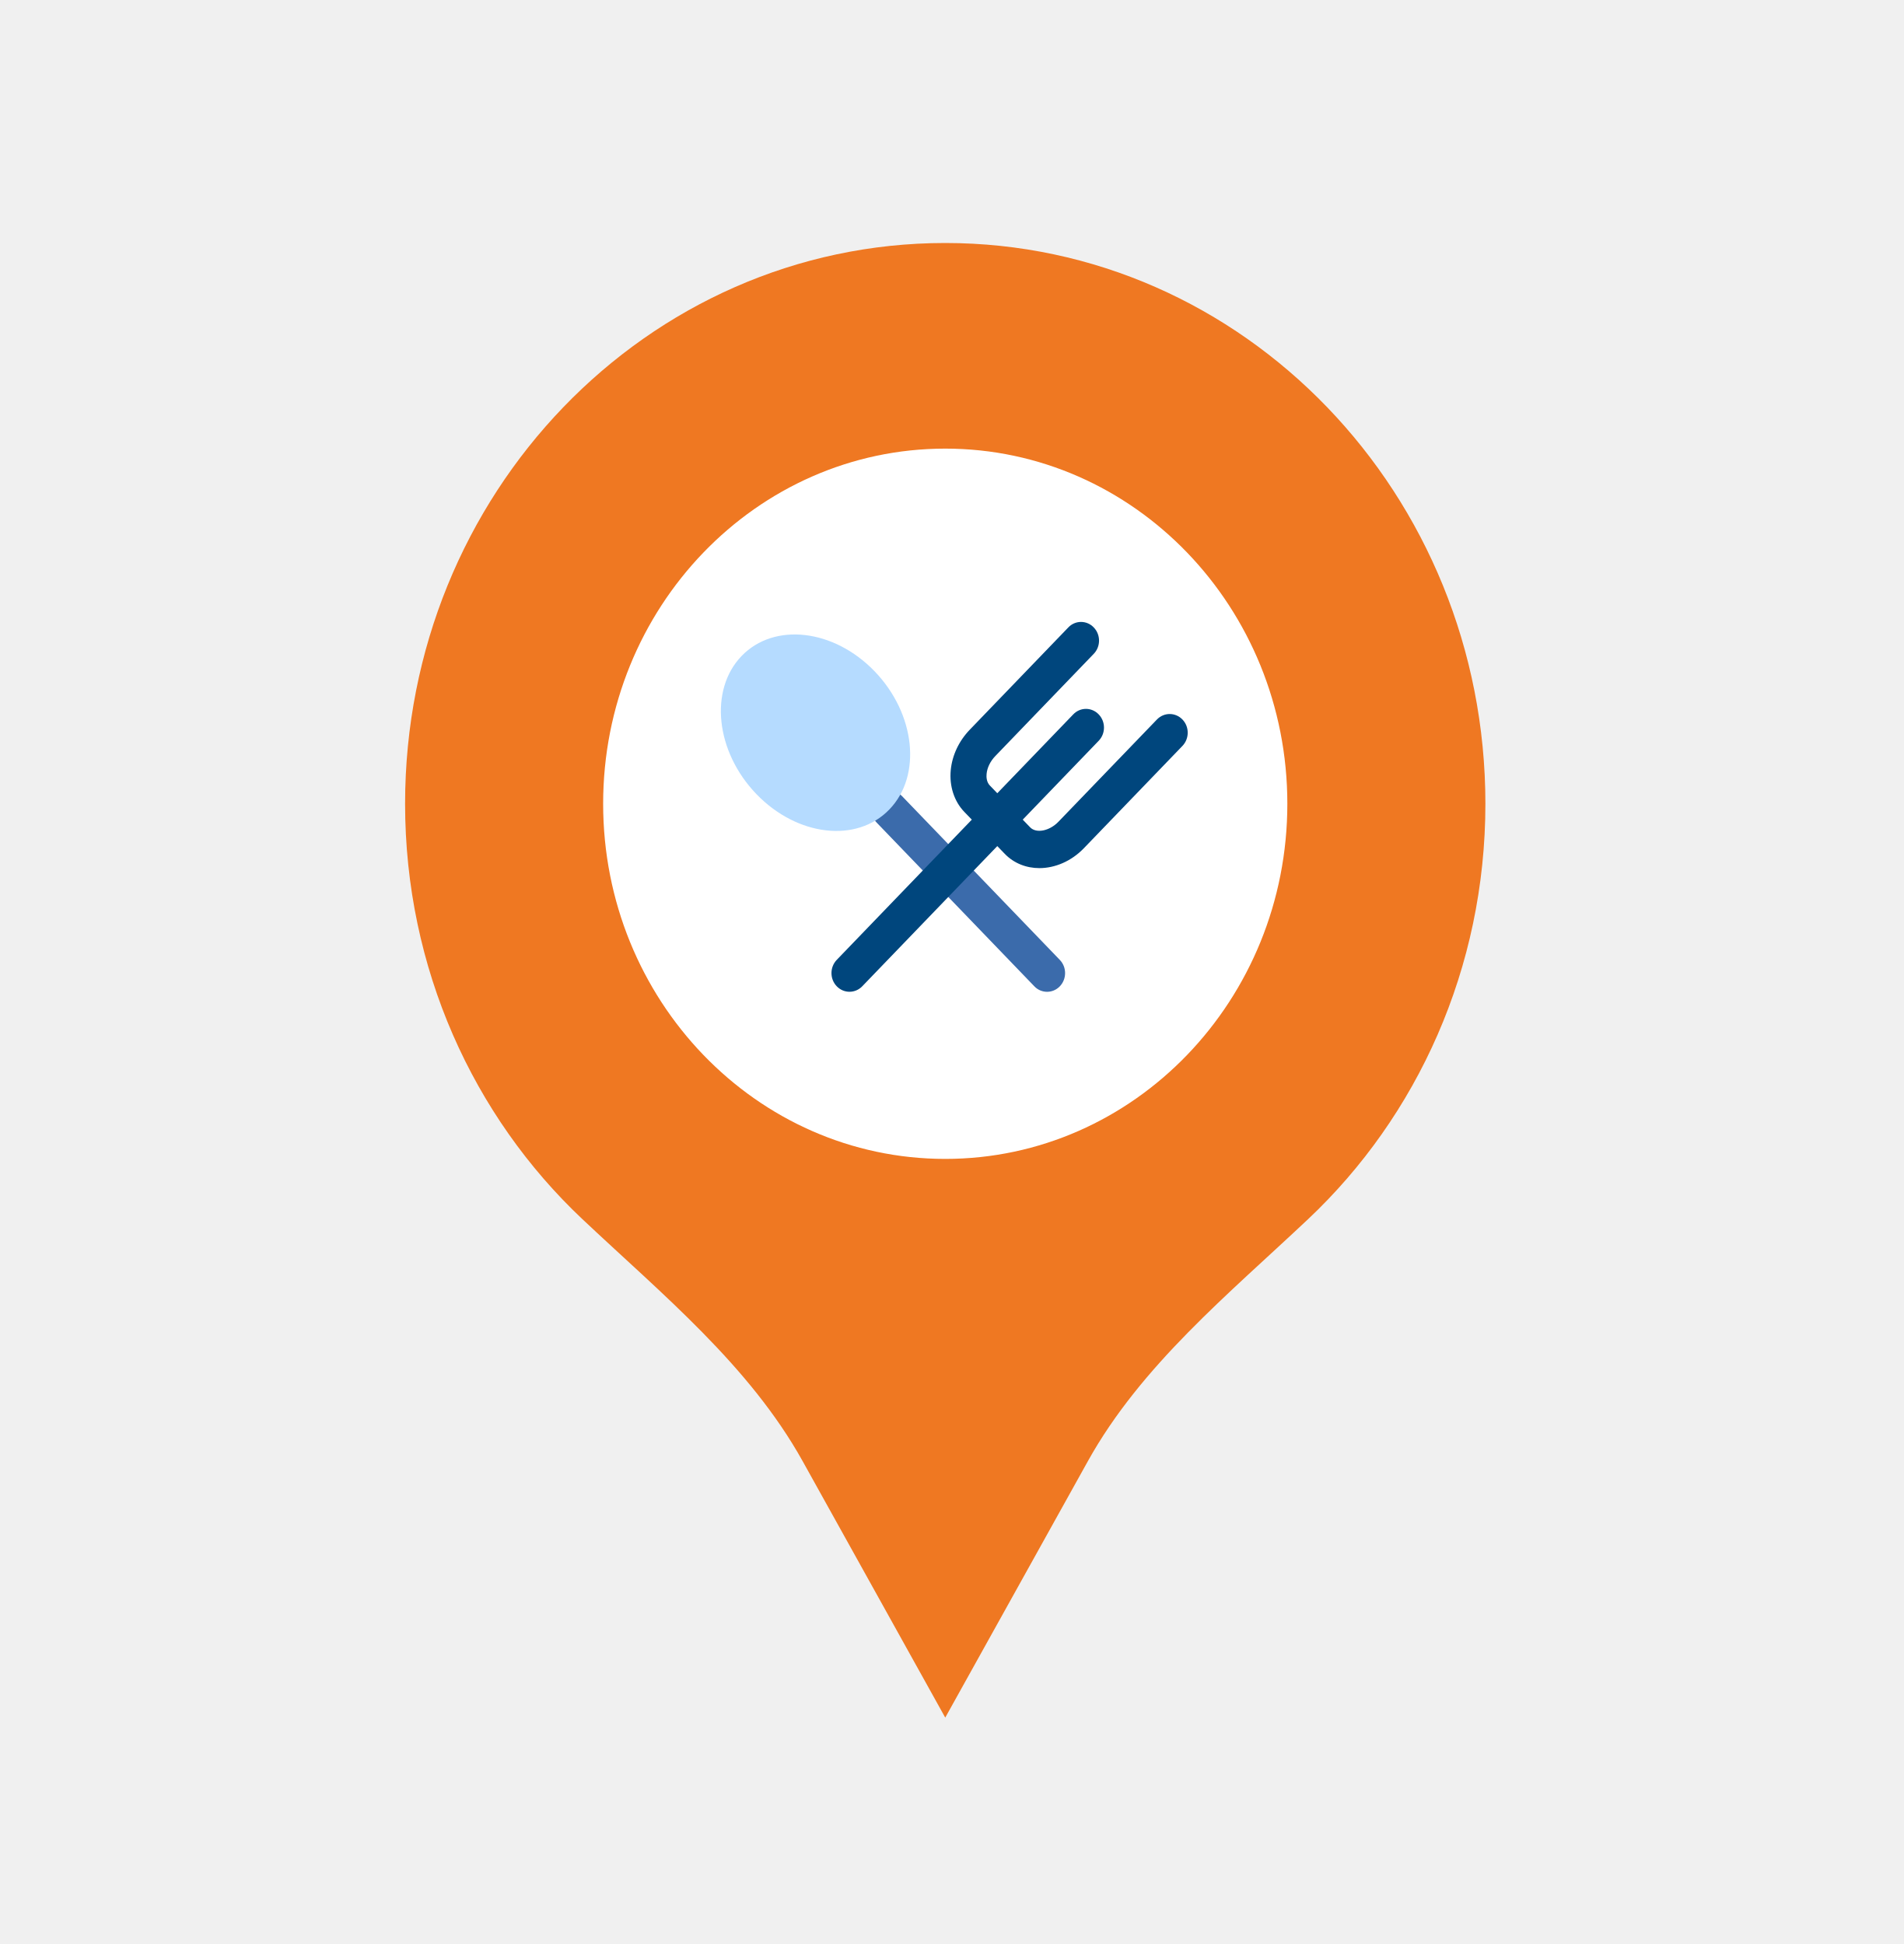
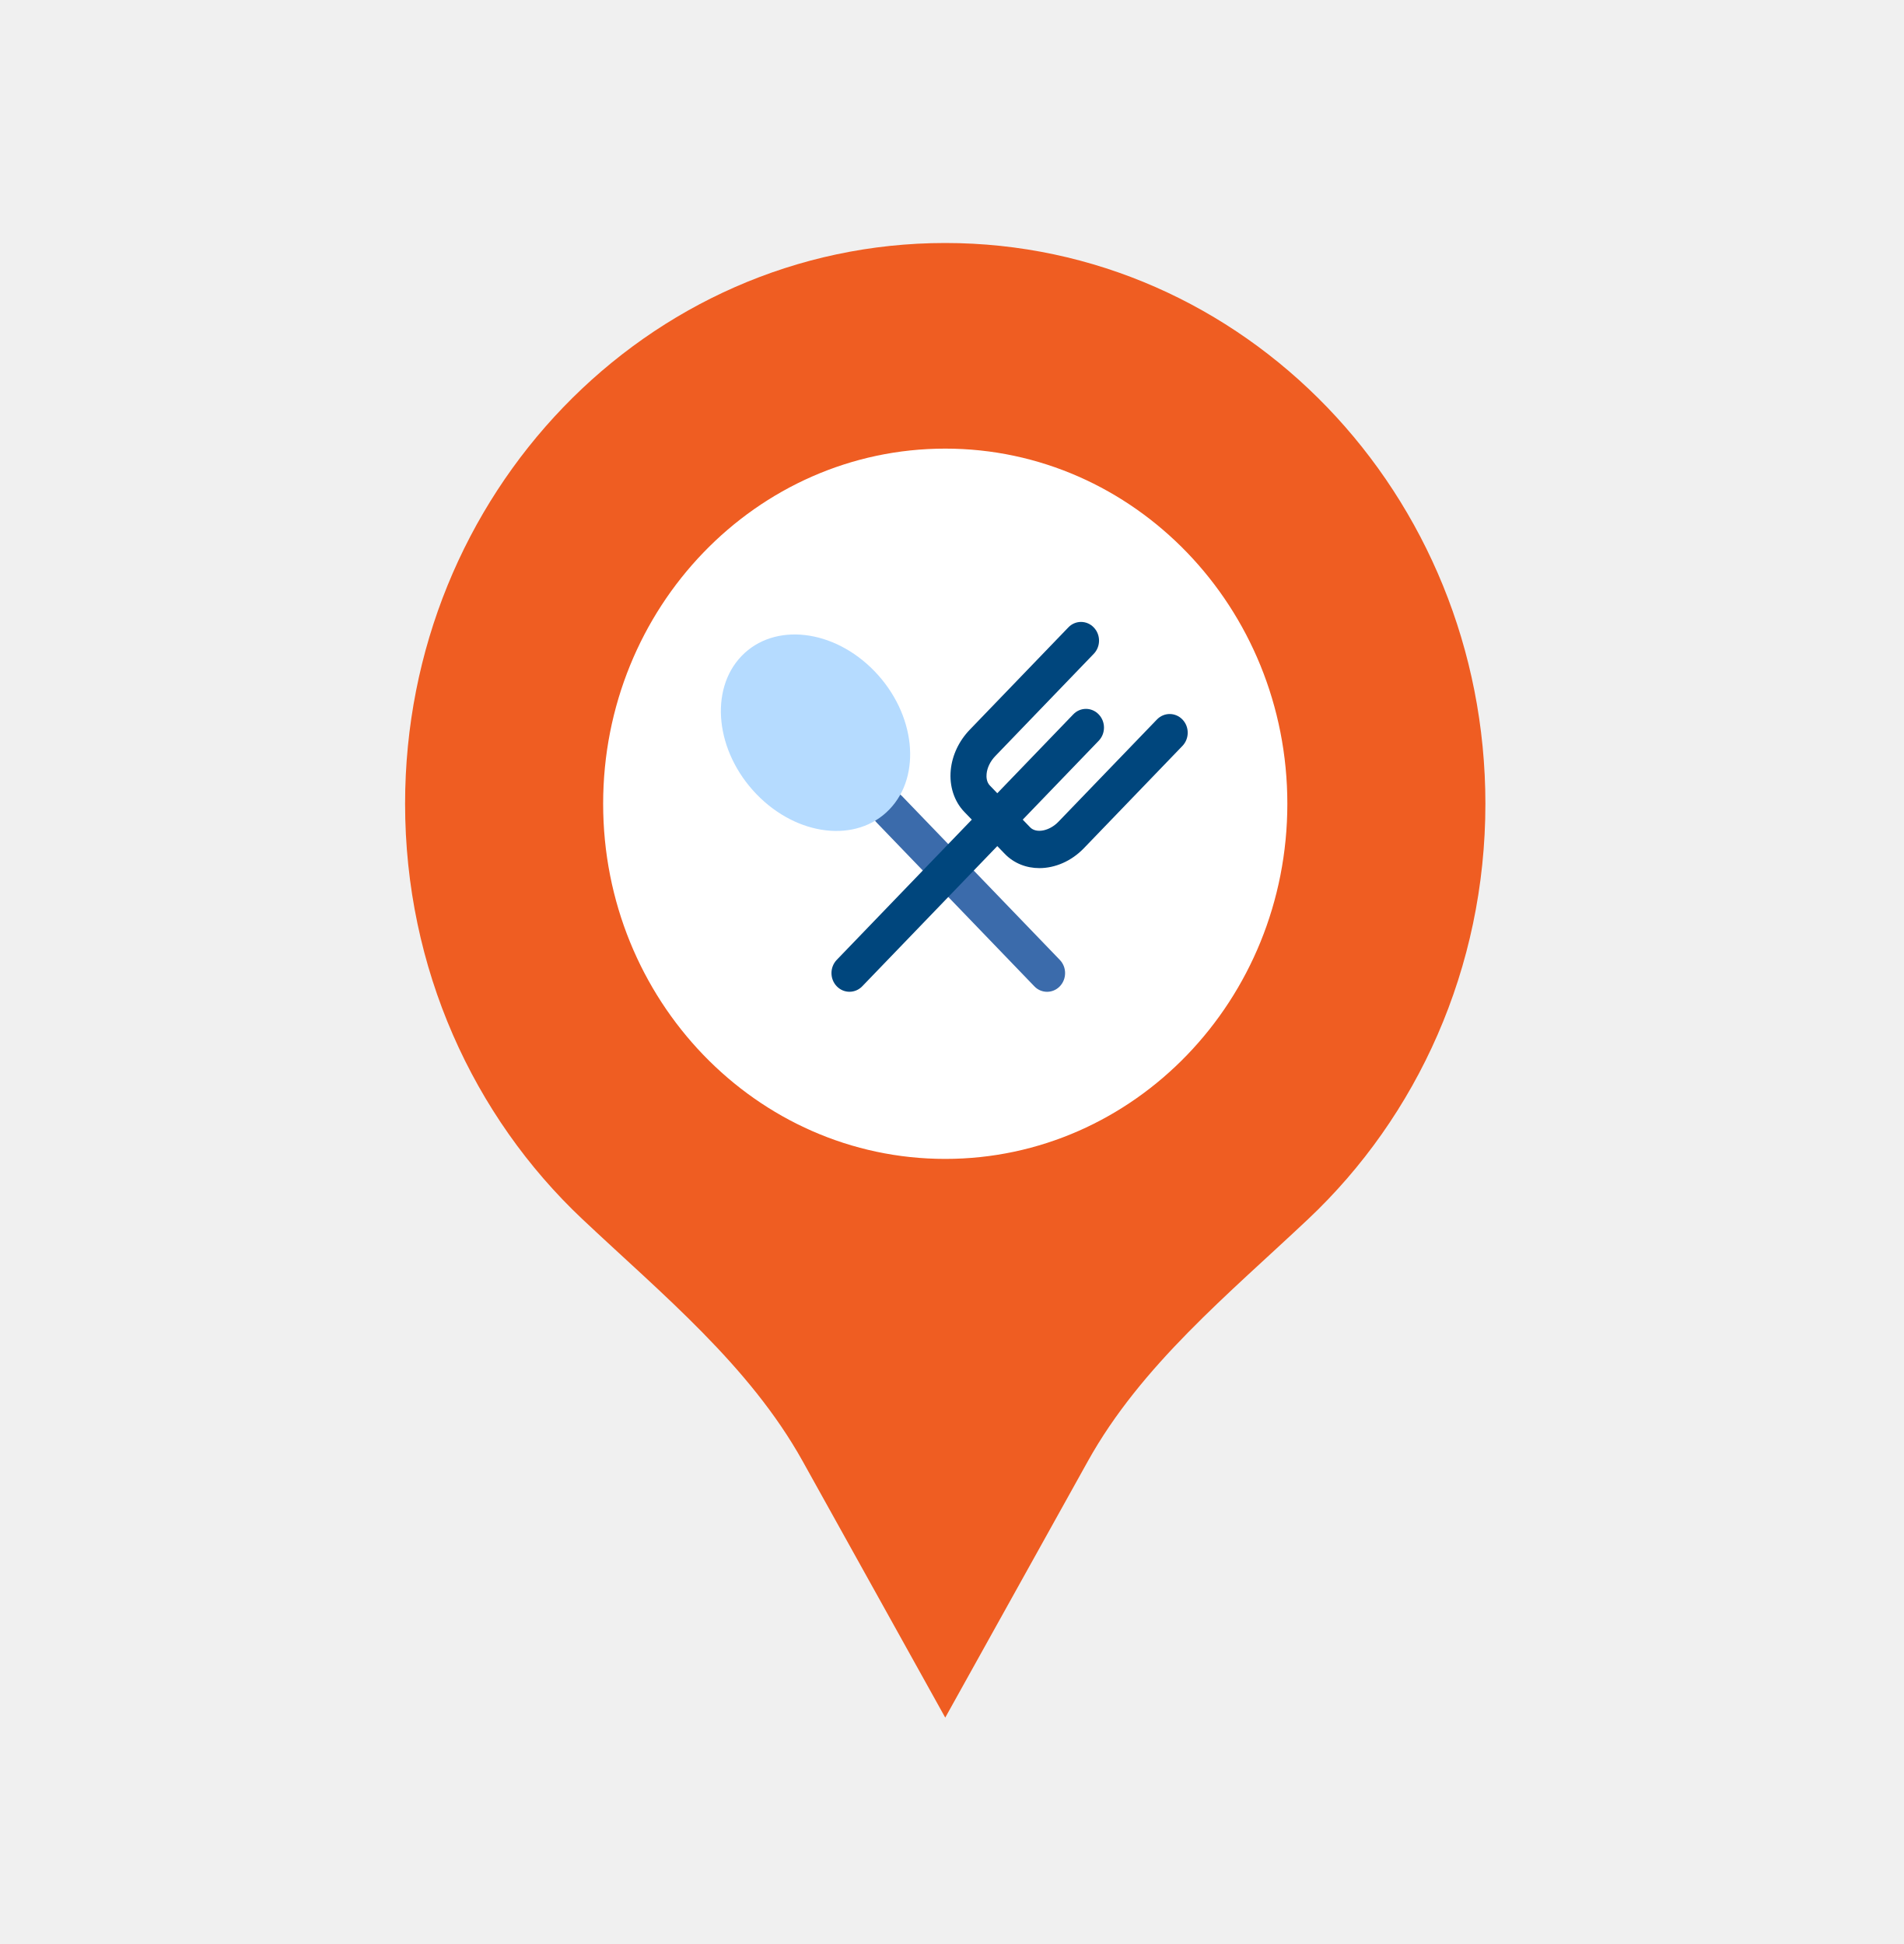
<svg xmlns="http://www.w3.org/2000/svg" width="47" height="48" viewBox="0 0 47 48" fill="none">
  <rect x="13.611" y="10.491" width="18.457" height="18.457" rx="9.228" fill="white" />
  <path d="M25.848 24.489C25.734 24.489 25.62 24.444 25.534 24.354L21.642 20.312C21.468 20.132 21.468 19.84 21.642 19.66C21.815 19.48 22.097 19.48 22.27 19.66L26.162 23.701C26.336 23.881 26.336 24.173 26.162 24.354C26.075 24.444 25.961 24.489 25.848 24.489Z" fill="#3B6BAB" />
-   <path d="M19.815 36.08C18.499 33.714 16.343 31.956 14.373 30.099C11.687 27.566 10 23.911 10 19.846C10 12.199 15.97 6 23.334 6C30.698 6 36.668 12.199 36.668 19.846C36.668 23.911 34.981 27.566 32.295 30.099C30.326 31.956 28.169 33.714 26.854 36.08C25.434 38.633 23.751 41.66 23.334 42.41C22.917 41.66 21.234 38.633 19.815 36.08ZM31.779 19.846C31.779 15.003 27.999 11.077 23.334 11.077C18.67 11.077 14.889 15.003 14.889 19.846C14.889 24.689 18.67 28.615 23.334 28.615C27.999 28.615 31.779 24.689 31.779 19.846Z" fill="#EF7822" />
+   <path d="M19.815 36.08C18.499 33.714 16.343 31.956 14.373 30.099C11.687 27.566 10 23.911 10 19.846C10 12.199 15.97 6 23.334 6C30.698 6 36.668 12.199 36.668 19.846C36.668 23.911 34.981 27.566 32.295 30.099C30.326 31.956 28.169 33.714 26.854 36.08C25.434 38.633 23.751 41.66 23.334 42.41C22.917 41.66 21.234 38.633 19.815 36.08ZM31.779 19.846C31.779 15.003 27.999 11.077 23.334 11.077C18.67 11.077 14.889 15.003 14.889 19.846C14.889 24.689 18.67 28.615 23.334 28.615C27.999 28.615 31.779 24.689 31.779 19.846Z" fill="#ef5d22" />
  <path d="M21.591 16.576C22.598 17.622 22.762 19.149 21.956 19.985C21.149 20.823 19.68 20.653 18.672 19.607C17.665 18.561 17.501 17.034 18.307 16.197C19.114 15.361 20.583 15.53 21.591 16.576Z" fill="#B5DBFF" />
  <path d="M29.189 17.765C29.015 17.585 28.734 17.585 28.56 17.765L26.128 20.29C25.907 20.52 25.581 20.584 25.43 20.428L25.247 20.238L27.122 18.291C27.296 18.111 27.296 17.819 27.122 17.639C26.948 17.458 26.667 17.458 26.494 17.639L24.619 19.586L24.435 19.395C24.349 19.306 24.348 19.177 24.355 19.107C24.369 18.955 24.447 18.796 24.568 18.67L27 16.144C27.174 15.964 27.174 15.672 27 15.492C26.827 15.311 26.545 15.311 26.372 15.492L23.94 18.017C23.672 18.295 23.505 18.649 23.47 19.015C23.432 19.41 23.554 19.786 23.806 20.048L23.99 20.238L20.656 23.7C20.482 23.881 20.482 24.173 20.656 24.353C20.743 24.443 20.856 24.488 20.97 24.488C21.084 24.488 21.198 24.443 21.285 24.353L24.619 20.891L24.802 21.081C25.031 21.318 25.337 21.435 25.658 21.435C26.041 21.435 26.444 21.268 26.757 20.943L29.189 18.418C29.363 18.237 29.363 17.945 29.189 17.765Z" fill="#00467D" />
</svg>
